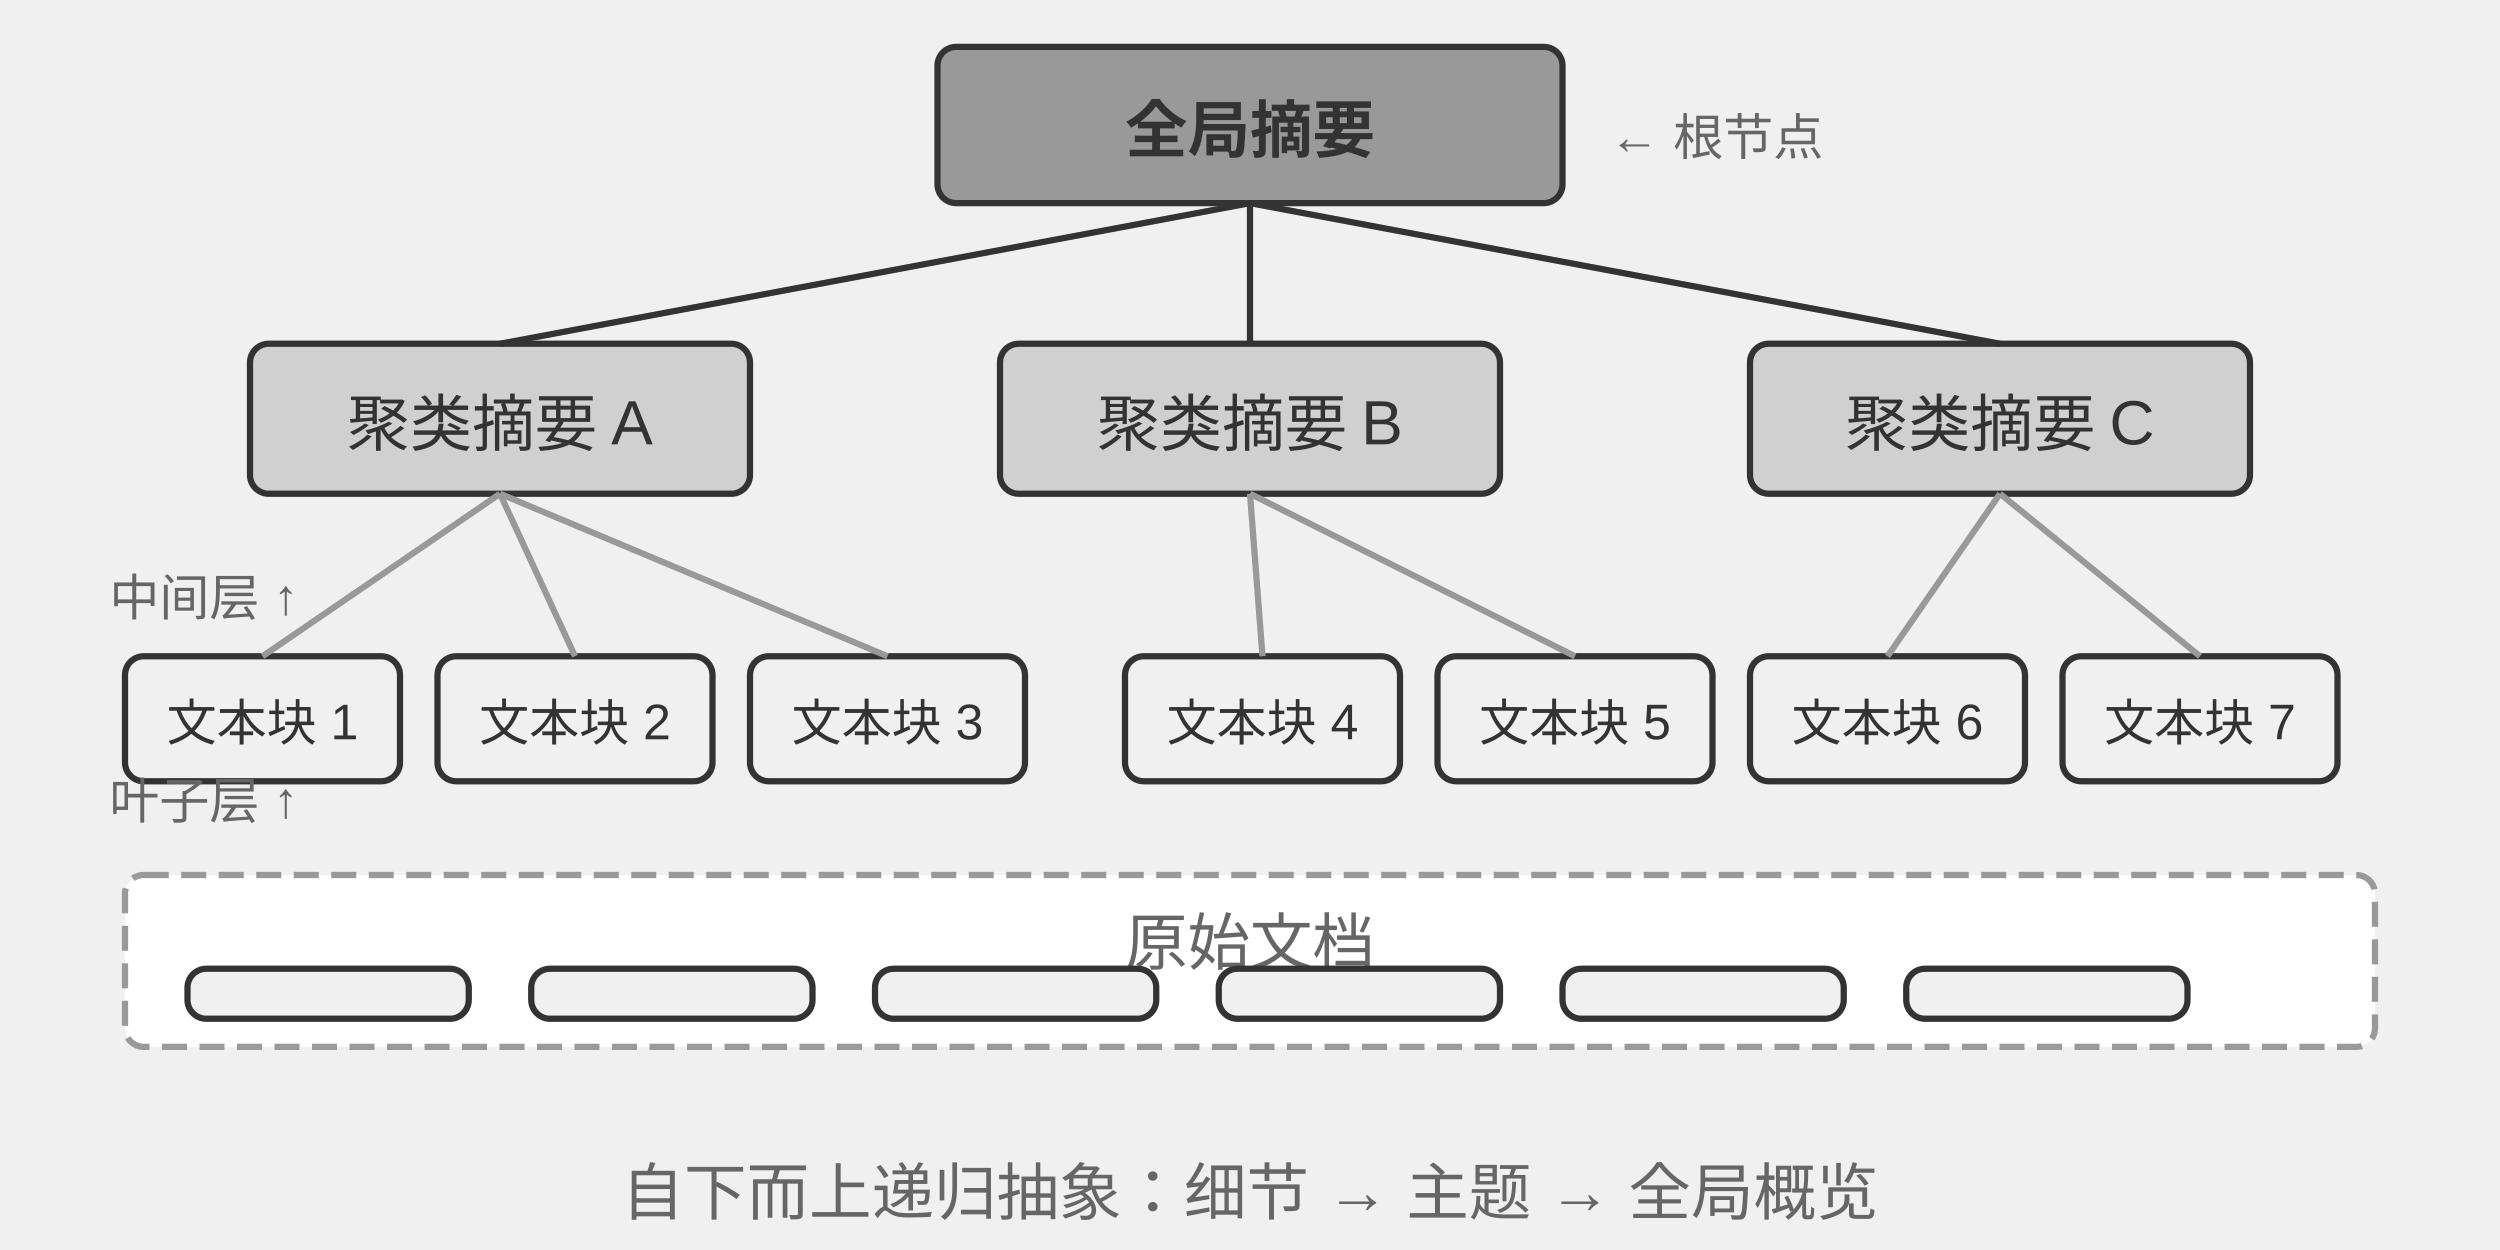
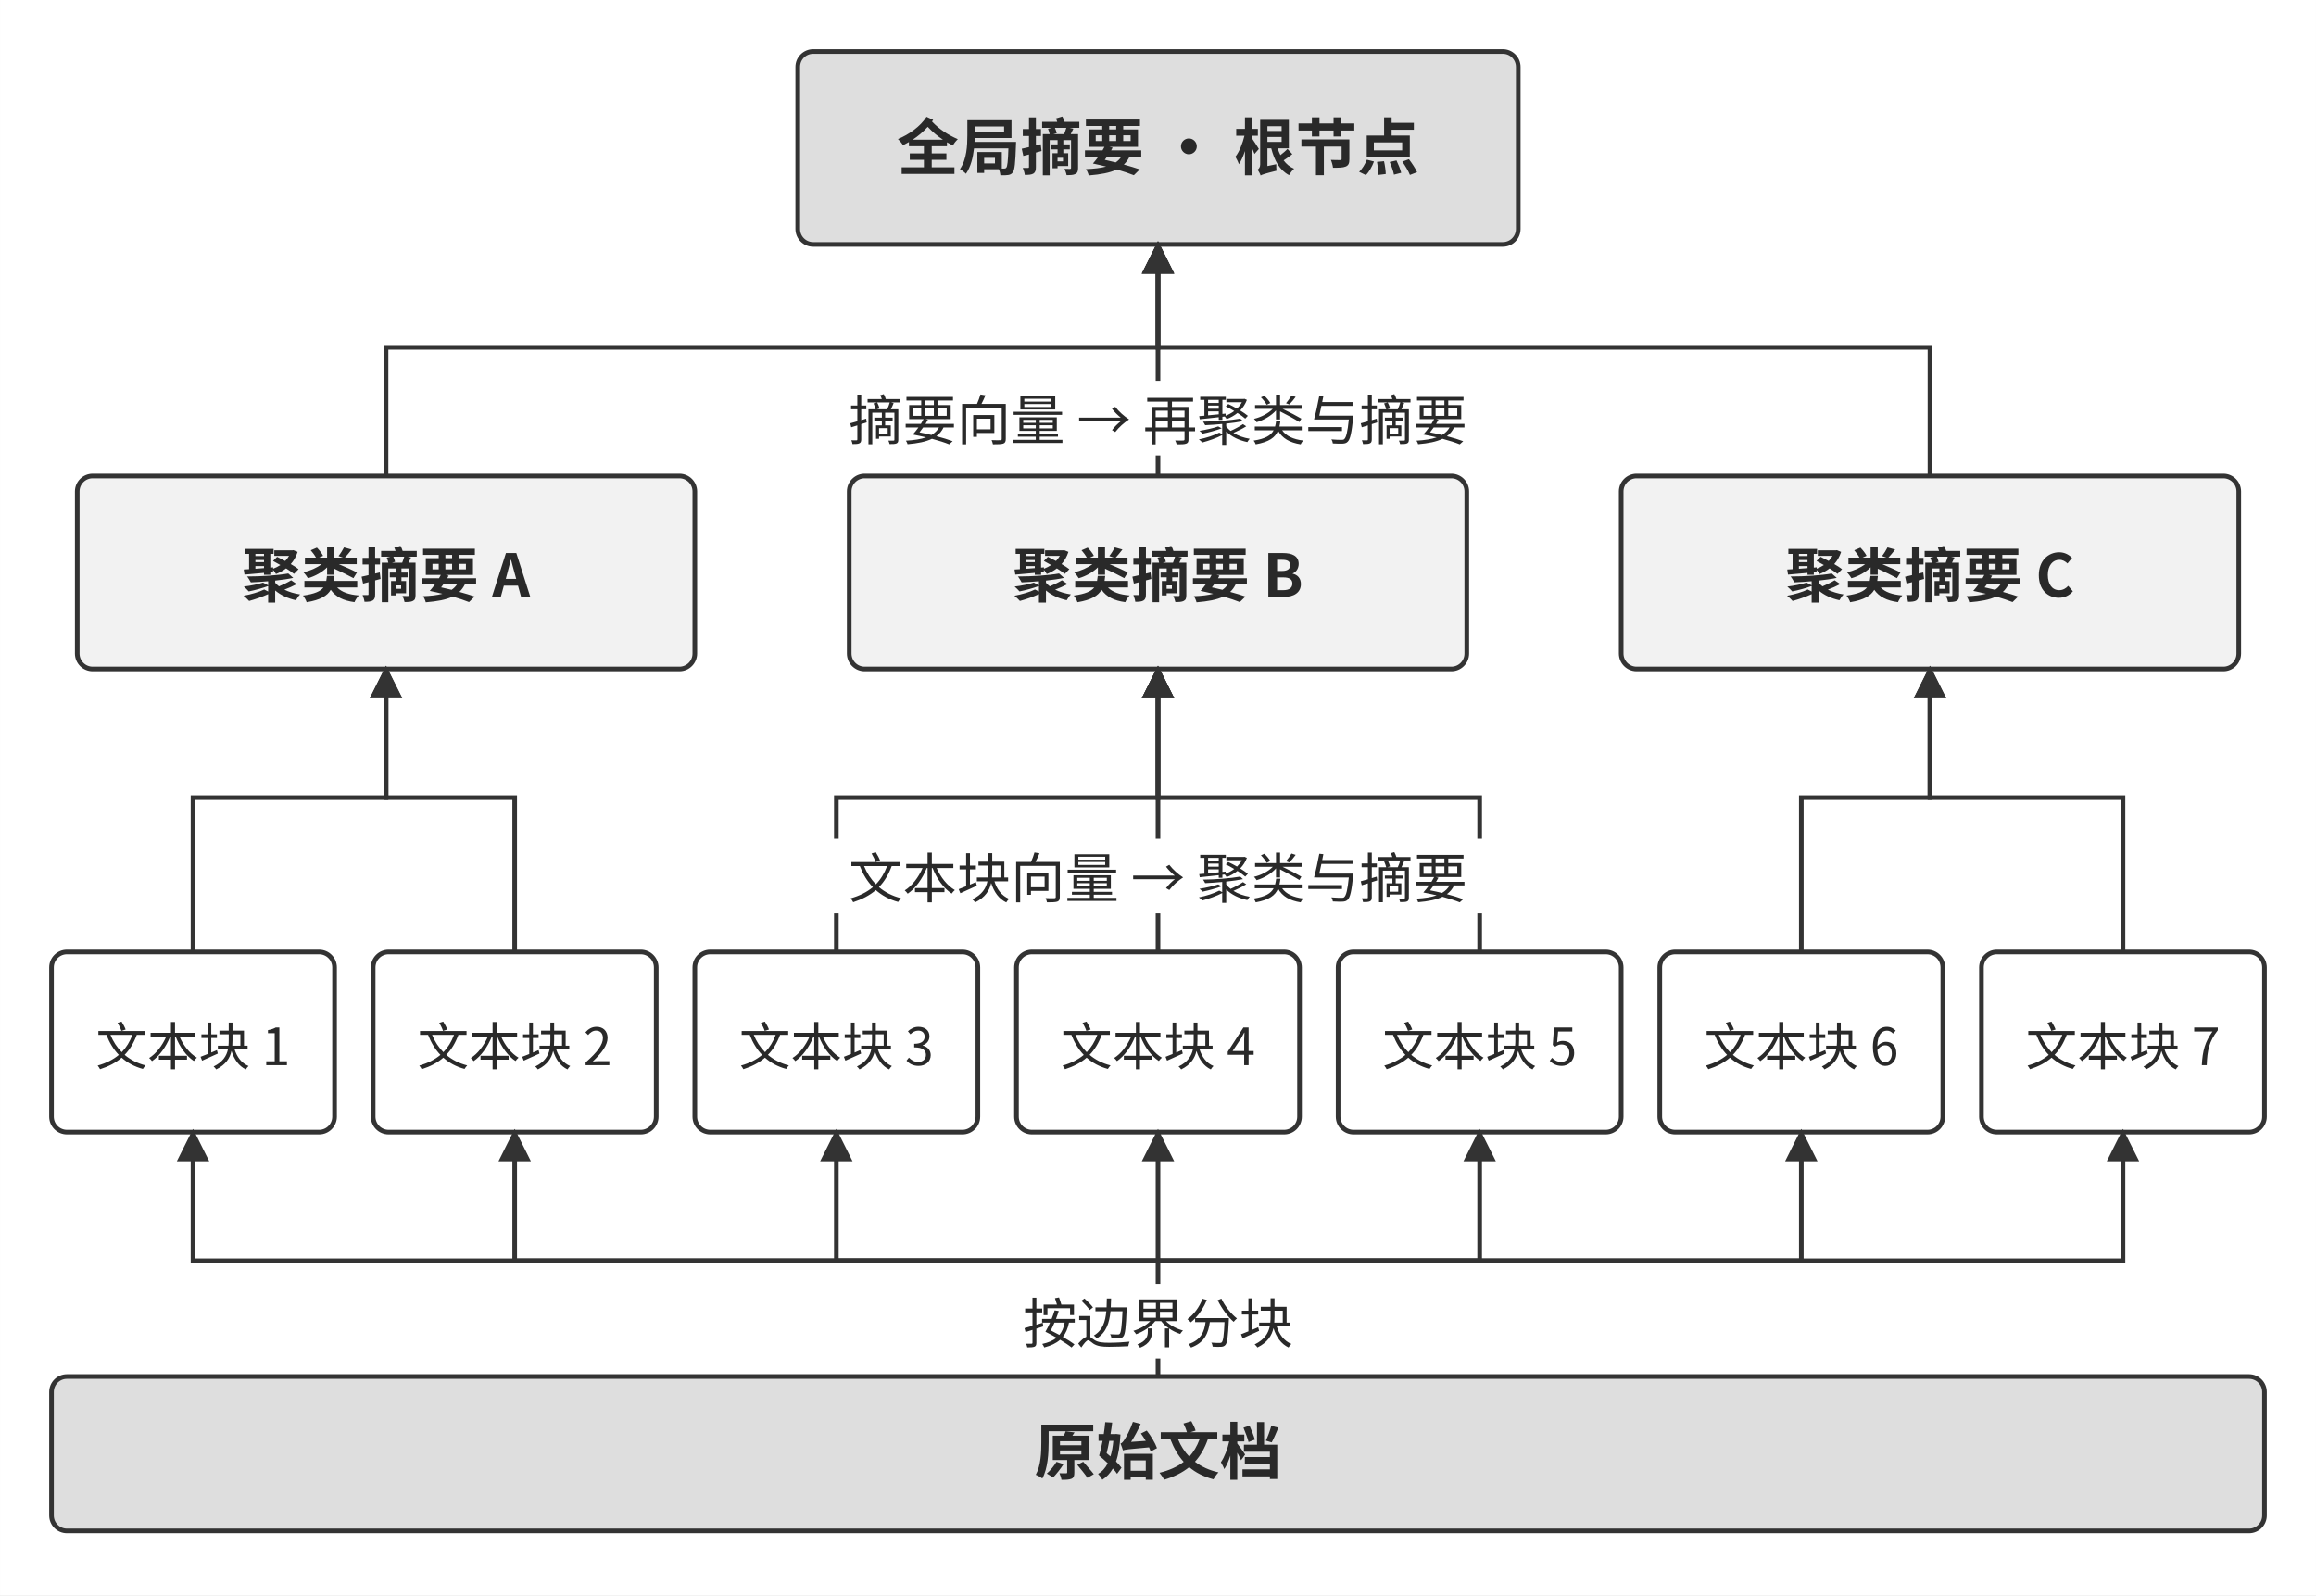
- <svg xmlns="http://www.w3.org/2000/svg" viewBox="0 40 800 400" width="800" height="400" style="background:#ffffff">
+ <svg xmlns="http://www.w3.org/2000/svg" width="150mm" height="103.33mm" viewBox="0 0 900 620" role="img" aria-labelledby="title desc">
  <defs>
-     <marker id="ah" markerWidth="12" markerHeight="8" refX="12" refY="4" orient="auto">
-       <polygon points="0 0, 12 4, 0 8" fill="#333333" />
-     </marker>
-     <marker id="ah-light" markerWidth="12" markerHeight="8" refX="12" refY="4" orient="auto">
-       <polygon points="0 0, 12 4, 0 8" fill="#999999" />
+     <marker id="arrow" viewBox="0 0 10 10" refX="9" refY="5" markerWidth="7" markerHeight="7" orient="auto-start-reverse">
+       <path d="M0 0 L10 5 L0 10 Z" fill="#333333" />
    </marker>
  </defs>
-   <rect x="300" y="55" width="200" height="50" rx="6" fill="#999999" stroke="#333333" stroke-width="2" />
-   <text x="400.0" y="80.0" font-family="Arial, 'Helvetica Neue', Helvetica, 'PingFang SC', 'Microsoft YaHei', sans-serif" font-size="20" fill="#333333" text-anchor="middle" dominant-baseline="central" font-weight="bold">全局摘要</text>
-   <text x="515" y="80" font-family="Arial, 'Helvetica Neue', Helvetica, 'PingFang SC', 'Microsoft YaHei', sans-serif" font-size="16" fill="#666666" text-anchor="start" dominant-baseline="central" font-weight="normal">← 根节点</text>
-   <rect x="80" y="150" width="160" height="48" rx="6" fill="#d0d0d0" stroke="#333333" stroke-width="2" />
-   <text x="160.0" y="174.0" font-family="Arial, 'Helvetica Neue', Helvetica, 'PingFang SC', 'Microsoft YaHei', sans-serif" font-size="20" fill="#333333" text-anchor="middle" dominant-baseline="central" font-weight="normal">聚类摘要 A</text>
-   <rect x="320" y="150" width="160" height="48" rx="6" fill="#d0d0d0" stroke="#333333" stroke-width="2" />
-   <text x="400.0" y="174.0" font-family="Arial, 'Helvetica Neue', Helvetica, 'PingFang SC', 'Microsoft YaHei', sans-serif" font-size="20" fill="#333333" text-anchor="middle" dominant-baseline="central" font-weight="normal">聚类摘要 B</text>
-   <rect x="560" y="150" width="160" height="48" rx="6" fill="#d0d0d0" stroke="#333333" stroke-width="2" />
-   <text x="640.0" y="174.0" font-family="Arial, 'Helvetica Neue', Helvetica, 'PingFang SC', 'Microsoft YaHei', sans-serif" font-size="20" fill="#333333" text-anchor="middle" dominant-baseline="central" font-weight="normal">聚类摘要 C</text>
-   <line x1="400" y1="105" x2="160" y2="150" stroke="#333333" stroke-width="2" />
-   <line x1="400" y1="105" x2="400" y2="150" stroke="#333333" stroke-width="2" />
-   <line x1="400" y1="105" x2="640" y2="150" stroke="#333333" stroke-width="2" />
-   <text x="35" y="230" font-family="Arial, 'Helvetica Neue', Helvetica, 'PingFang SC', 'Microsoft YaHei', sans-serif" font-size="16" fill="#666666" text-anchor="start" dominant-baseline="central" font-weight="normal">中间层 ↑</text>
-   <rect x="40" y="250" width="88" height="40" rx="6" fill="#f0f0f0" stroke="#333333" stroke-width="2" />
-   <text x="84.0" y="270.0" font-family="Arial, 'Helvetica Neue', Helvetica, 'PingFang SC', 'Microsoft YaHei', sans-serif" font-size="16" fill="#333333" text-anchor="middle" dominant-baseline="central" font-weight="normal">文本块 1</text>
-   <line x1="84.0" y1="250" x2="160" y2="198" stroke="#999999" stroke-width="2" />
-   <rect x="140" y="250" width="88" height="40" rx="6" fill="#f0f0f0" stroke="#333333" stroke-width="2" />
-   <text x="184.0" y="270.0" font-family="Arial, 'Helvetica Neue', Helvetica, 'PingFang SC', 'Microsoft YaHei', sans-serif" font-size="16" fill="#333333" text-anchor="middle" dominant-baseline="central" font-weight="normal">文本块 2</text>
-   <line x1="184.0" y1="250" x2="160" y2="198" stroke="#999999" stroke-width="2" />
-   <rect x="240" y="250" width="88" height="40" rx="6" fill="#f0f0f0" stroke="#333333" stroke-width="2" />
-   <text x="284.0" y="270.0" font-family="Arial, 'Helvetica Neue', Helvetica, 'PingFang SC', 'Microsoft YaHei', sans-serif" font-size="16" fill="#333333" text-anchor="middle" dominant-baseline="central" font-weight="normal">文本块 3</text>
-   <line x1="284.0" y1="250" x2="160" y2="198" stroke="#999999" stroke-width="2" />
-   <rect x="360" y="250" width="88" height="40" rx="6" fill="#f0f0f0" stroke="#333333" stroke-width="2" />
-   <text x="404.0" y="270.0" font-family="Arial, 'Helvetica Neue', Helvetica, 'PingFang SC', 'Microsoft YaHei', sans-serif" font-size="16" fill="#333333" text-anchor="middle" dominant-baseline="central" font-weight="normal">文本块 4</text>
-   <line x1="404.0" y1="250" x2="400" y2="198" stroke="#999999" stroke-width="2" />
-   <rect x="460" y="250" width="88" height="40" rx="6" fill="#f0f0f0" stroke="#333333" stroke-width="2" />
-   <text x="504.0" y="270.0" font-family="Arial, 'Helvetica Neue', Helvetica, 'PingFang SC', 'Microsoft YaHei', sans-serif" font-size="16" fill="#333333" text-anchor="middle" dominant-baseline="central" font-weight="normal">文本块 5</text>
-   <line x1="504.0" y1="250" x2="400" y2="198" stroke="#999999" stroke-width="2" />
-   <rect x="560" y="250" width="88" height="40" rx="6" fill="#f0f0f0" stroke="#333333" stroke-width="2" />
-   <text x="604.0" y="270.0" font-family="Arial, 'Helvetica Neue', Helvetica, 'PingFang SC', 'Microsoft YaHei', sans-serif" font-size="16" fill="#333333" text-anchor="middle" dominant-baseline="central" font-weight="normal">文本块 6</text>
-   <line x1="604.0" y1="250" x2="640" y2="198" stroke="#999999" stroke-width="2" />
-   <rect x="660" y="250" width="88" height="40" rx="6" fill="#f0f0f0" stroke="#333333" stroke-width="2" />
-   <text x="704.0" y="270.0" font-family="Arial, 'Helvetica Neue', Helvetica, 'PingFang SC', 'Microsoft YaHei', sans-serif" font-size="16" fill="#333333" text-anchor="middle" dominant-baseline="central" font-weight="normal">文本块 7</text>
-   <line x1="704.0" y1="250" x2="640" y2="198" stroke="#999999" stroke-width="2" />
-   <text x="35" y="295" font-family="Arial, 'Helvetica Neue', Helvetica, 'PingFang SC', 'Microsoft YaHei', sans-serif" font-size="16" fill="#666666" text-anchor="start" dominant-baseline="central" font-weight="normal">叶子层 ↑</text>
-   <rect x="40" y="320" width="720" height="55" rx="6" fill="#ffffff" stroke="#999999" stroke-width="2" stroke-dasharray="8,4" />
-   <text x="400" y="340" font-family="Arial, 'Helvetica Neue', Helvetica, 'PingFang SC', 'Microsoft YaHei', sans-serif" font-size="20" fill="#666666" text-anchor="middle" dominant-baseline="central" font-weight="normal">原始文档</text>
-   <rect x="60" y="350" width="90" height="16" rx="6" fill="#f0f0f0" stroke="#333333" stroke-width="2" />
-   <rect x="170" y="350" width="90" height="16" rx="6" fill="#f0f0f0" stroke="#333333" stroke-width="2" />
-   <rect x="280" y="350" width="90" height="16" rx="6" fill="#f0f0f0" stroke="#333333" stroke-width="2" />
-   <rect x="390" y="350" width="90" height="16" rx="6" fill="#f0f0f0" stroke="#333333" stroke-width="2" />
-   <rect x="500" y="350" width="90" height="16" rx="6" fill="#f0f0f0" stroke="#333333" stroke-width="2" />
-   <rect x="610" y="350" width="90" height="16" rx="6" fill="#f0f0f0" stroke="#333333" stroke-width="2" />
-   <text x="400.0" y="420" font-family="Arial, 'Helvetica Neue', Helvetica, 'PingFang SC', 'Microsoft YaHei', sans-serif" font-size="20" fill="#666666" text-anchor="middle" dominant-baseline="central" font-weight="normal">自下而上递归抽象：细节 → 主题 → 全局概览</text>
+   <rect width="900" height="620" fill="#ffffff" />
+   <rect x="310" y="20" width="280" height="75" rx="6" fill="#dedede" stroke="#333333" stroke-width="1.8" />
+   <text x="450" y="66" text-anchor="middle" font-family="Noto Sans CJK SC,Source Han Sans CN,Microsoft YaHei,sans-serif" font-size="24" font-weight="700" fill="#292929">全局摘要 · 根节点</text>
+   <rect x="30" y="185" width="240" height="75" rx="6" fill="#f2f2f2" stroke="#333333" stroke-width="1.8" />
+   <text x="150" y="232" text-anchor="middle" font-family="Noto Sans CJK SC,Source Han Sans CN,Microsoft YaHei,sans-serif" font-size="23" font-weight="700" fill="#292929">聚类摘要 A</text>
+   <path d="M 150 185 L 150 135 L 450 135 L 450 95" fill="none" stroke="#333333" stroke-width="1.8" marker-end="url(#arrow)" />
+   <rect x="330" y="185" width="240" height="75" rx="6" fill="#f2f2f2" stroke="#333333" stroke-width="1.8" />
+   <text x="450" y="232" text-anchor="middle" font-family="Noto Sans CJK SC,Source Han Sans CN,Microsoft YaHei,sans-serif" font-size="23" font-weight="700" fill="#292929">聚类摘要 B</text>
+   <path d="M 450 185 L 450 135 L 450 135 L 450 95" fill="none" stroke="#333333" stroke-width="1.8" marker-end="url(#arrow)" />
+   <rect x="630" y="185" width="240" height="75" rx="6" fill="#f2f2f2" stroke="#333333" stroke-width="1.8" />
+   <text x="750" y="232" text-anchor="middle" font-family="Noto Sans CJK SC,Source Han Sans CN,Microsoft YaHei,sans-serif" font-size="23" font-weight="700" fill="#292929">聚类摘要 C</text>
+   <path d="M 750 185 L 750 135 L 450 135 L 450 95" fill="none" stroke="#333333" stroke-width="1.8" marker-end="url(#arrow)" />
+   <rect x="20" y="370" width="110" height="70" rx="6" fill="#ffffff" stroke="#333333" stroke-width="1.8" />
+   <text x="75" y="414" text-anchor="middle" font-family="Noto Sans CJK SC,Source Han Sans CN,Microsoft YaHei,sans-serif" font-size="20" font-weight="400" fill="#292929">文本块 1</text>
+   <path d="M 75 370 L 75 310 L 150 310 L 150 260" fill="none" stroke="#333333" stroke-width="1.8" marker-end="url(#arrow)" />
+   <rect x="145" y="370" width="110" height="70" rx="6" fill="#ffffff" stroke="#333333" stroke-width="1.8" />
+   <text x="200" y="414" text-anchor="middle" font-family="Noto Sans CJK SC,Source Han Sans CN,Microsoft YaHei,sans-serif" font-size="20" font-weight="400" fill="#292929">文本块 2</text>
+   <path d="M 200 370 L 200 310 L 150 310 L 150 260" fill="none" stroke="#333333" stroke-width="1.8" marker-end="url(#arrow)" />
+   <rect x="270" y="370" width="110" height="70" rx="6" fill="#ffffff" stroke="#333333" stroke-width="1.8" />
+   <text x="325" y="414" text-anchor="middle" font-family="Noto Sans CJK SC,Source Han Sans CN,Microsoft YaHei,sans-serif" font-size="20" font-weight="400" fill="#292929">文本块 3</text>
+   <path d="M 325 370 L 325 310 L 450 310 L 450 260" fill="none" stroke="#333333" stroke-width="1.8" marker-end="url(#arrow)" />
+   <rect x="395" y="370" width="110" height="70" rx="6" fill="#ffffff" stroke="#333333" stroke-width="1.8" />
+   <text x="450" y="414" text-anchor="middle" font-family="Noto Sans CJK SC,Source Han Sans CN,Microsoft YaHei,sans-serif" font-size="20" font-weight="400" fill="#292929">文本块 4</text>
+   <path d="M 450 370 L 450 310 L 450 310 L 450 260" fill="none" stroke="#333333" stroke-width="1.8" marker-end="url(#arrow)" />
+   <rect x="520" y="370" width="110" height="70" rx="6" fill="#ffffff" stroke="#333333" stroke-width="1.8" />
+   <text x="575" y="414" text-anchor="middle" font-family="Noto Sans CJK SC,Source Han Sans CN,Microsoft YaHei,sans-serif" font-size="20" font-weight="400" fill="#292929">文本块 5</text>
+   <path d="M 575 370 L 575 310 L 450 310 L 450 260" fill="none" stroke="#333333" stroke-width="1.8" marker-end="url(#arrow)" />
+   <rect x="645" y="370" width="110" height="70" rx="6" fill="#ffffff" stroke="#333333" stroke-width="1.8" />
+   <text x="700" y="414" text-anchor="middle" font-family="Noto Sans CJK SC,Source Han Sans CN,Microsoft YaHei,sans-serif" font-size="20" font-weight="400" fill="#292929">文本块 6</text>
+   <path d="M 700 370 L 700 310 L 750 310 L 750 260" fill="none" stroke="#333333" stroke-width="1.8" marker-end="url(#arrow)" />
+   <rect x="770" y="370" width="110" height="70" rx="6" fill="#ffffff" stroke="#333333" stroke-width="1.8" />
+   <text x="825" y="414" text-anchor="middle" font-family="Noto Sans CJK SC,Source Han Sans CN,Microsoft YaHei,sans-serif" font-size="20" font-weight="400" fill="#292929">文本块 7</text>
+   <path d="M 825 370 L 825 310 L 750 310 L 750 260" fill="none" stroke="#333333" stroke-width="1.8" marker-end="url(#arrow)" />
+   <rect x="315" y="148" width="270" height="29" fill="white" />
+   <text x="450" y="171" text-anchor="middle" font-family="Noto Sans CJK SC,Source Han Sans CN,Microsoft YaHei,sans-serif" font-size="21" font-weight="400" fill="#292929">摘要向量 → 再聚类与摘要</text>
+   <rect x="315" y="326" width="270" height="29" fill="white" />
+   <text x="450" y="349" text-anchor="middle" font-family="Noto Sans CJK SC,Source Han Sans CN,Microsoft YaHei,sans-serif" font-size="21" font-weight="400" fill="#292929">文本块向量 → 聚类与摘要</text>
+   <rect x="20" y="535" width="860" height="60" rx="6" fill="#dedede" stroke="#333333" stroke-width="1.8" />
+   <text x="450" y="573" text-anchor="middle" font-family="Noto Sans CJK SC,Source Han Sans CN,Microsoft YaHei,sans-serif" font-size="24" font-weight="700" fill="#292929">原始文档</text>
+   <path d="M 450 535 L 450 490 L 75 490 L 75 440" fill="none" stroke="#333333" stroke-width="1.8" marker-end="url(#arrow)" />
+   <path d="M 450 490 L 200 490 L 200 440" fill="none" stroke="#333333" stroke-width="1.8" marker-end="url(#arrow)" />
+   <path d="M 450 490 L 325 490 L 325 440" fill="none" stroke="#333333" stroke-width="1.8" marker-end="url(#arrow)" />
+   <path d="M 450 490 L 450 490 L 450 440" fill="none" stroke="#333333" stroke-width="1.8" marker-end="url(#arrow)" />
+   <path d="M 450 490 L 575 490 L 575 440" fill="none" stroke="#333333" stroke-width="1.8" marker-end="url(#arrow)" />
+   <path d="M 450 490 L 700 490 L 700 440" fill="none" stroke="#333333" stroke-width="1.8" marker-end="url(#arrow)" />
+   <path d="M 450 490 L 825 490 L 825 440" fill="none" stroke="#333333" stroke-width="1.8" marker-end="url(#arrow)" />
+   <rect x="380" y="499" width="140" height="29" fill="white" />
+   <text x="450" y="522" text-anchor="middle" font-family="Noto Sans CJK SC,Source Han Sans CN,Microsoft YaHei,sans-serif" font-size="21" font-weight="400" fill="#292929">按边界分块</text>
</svg>
